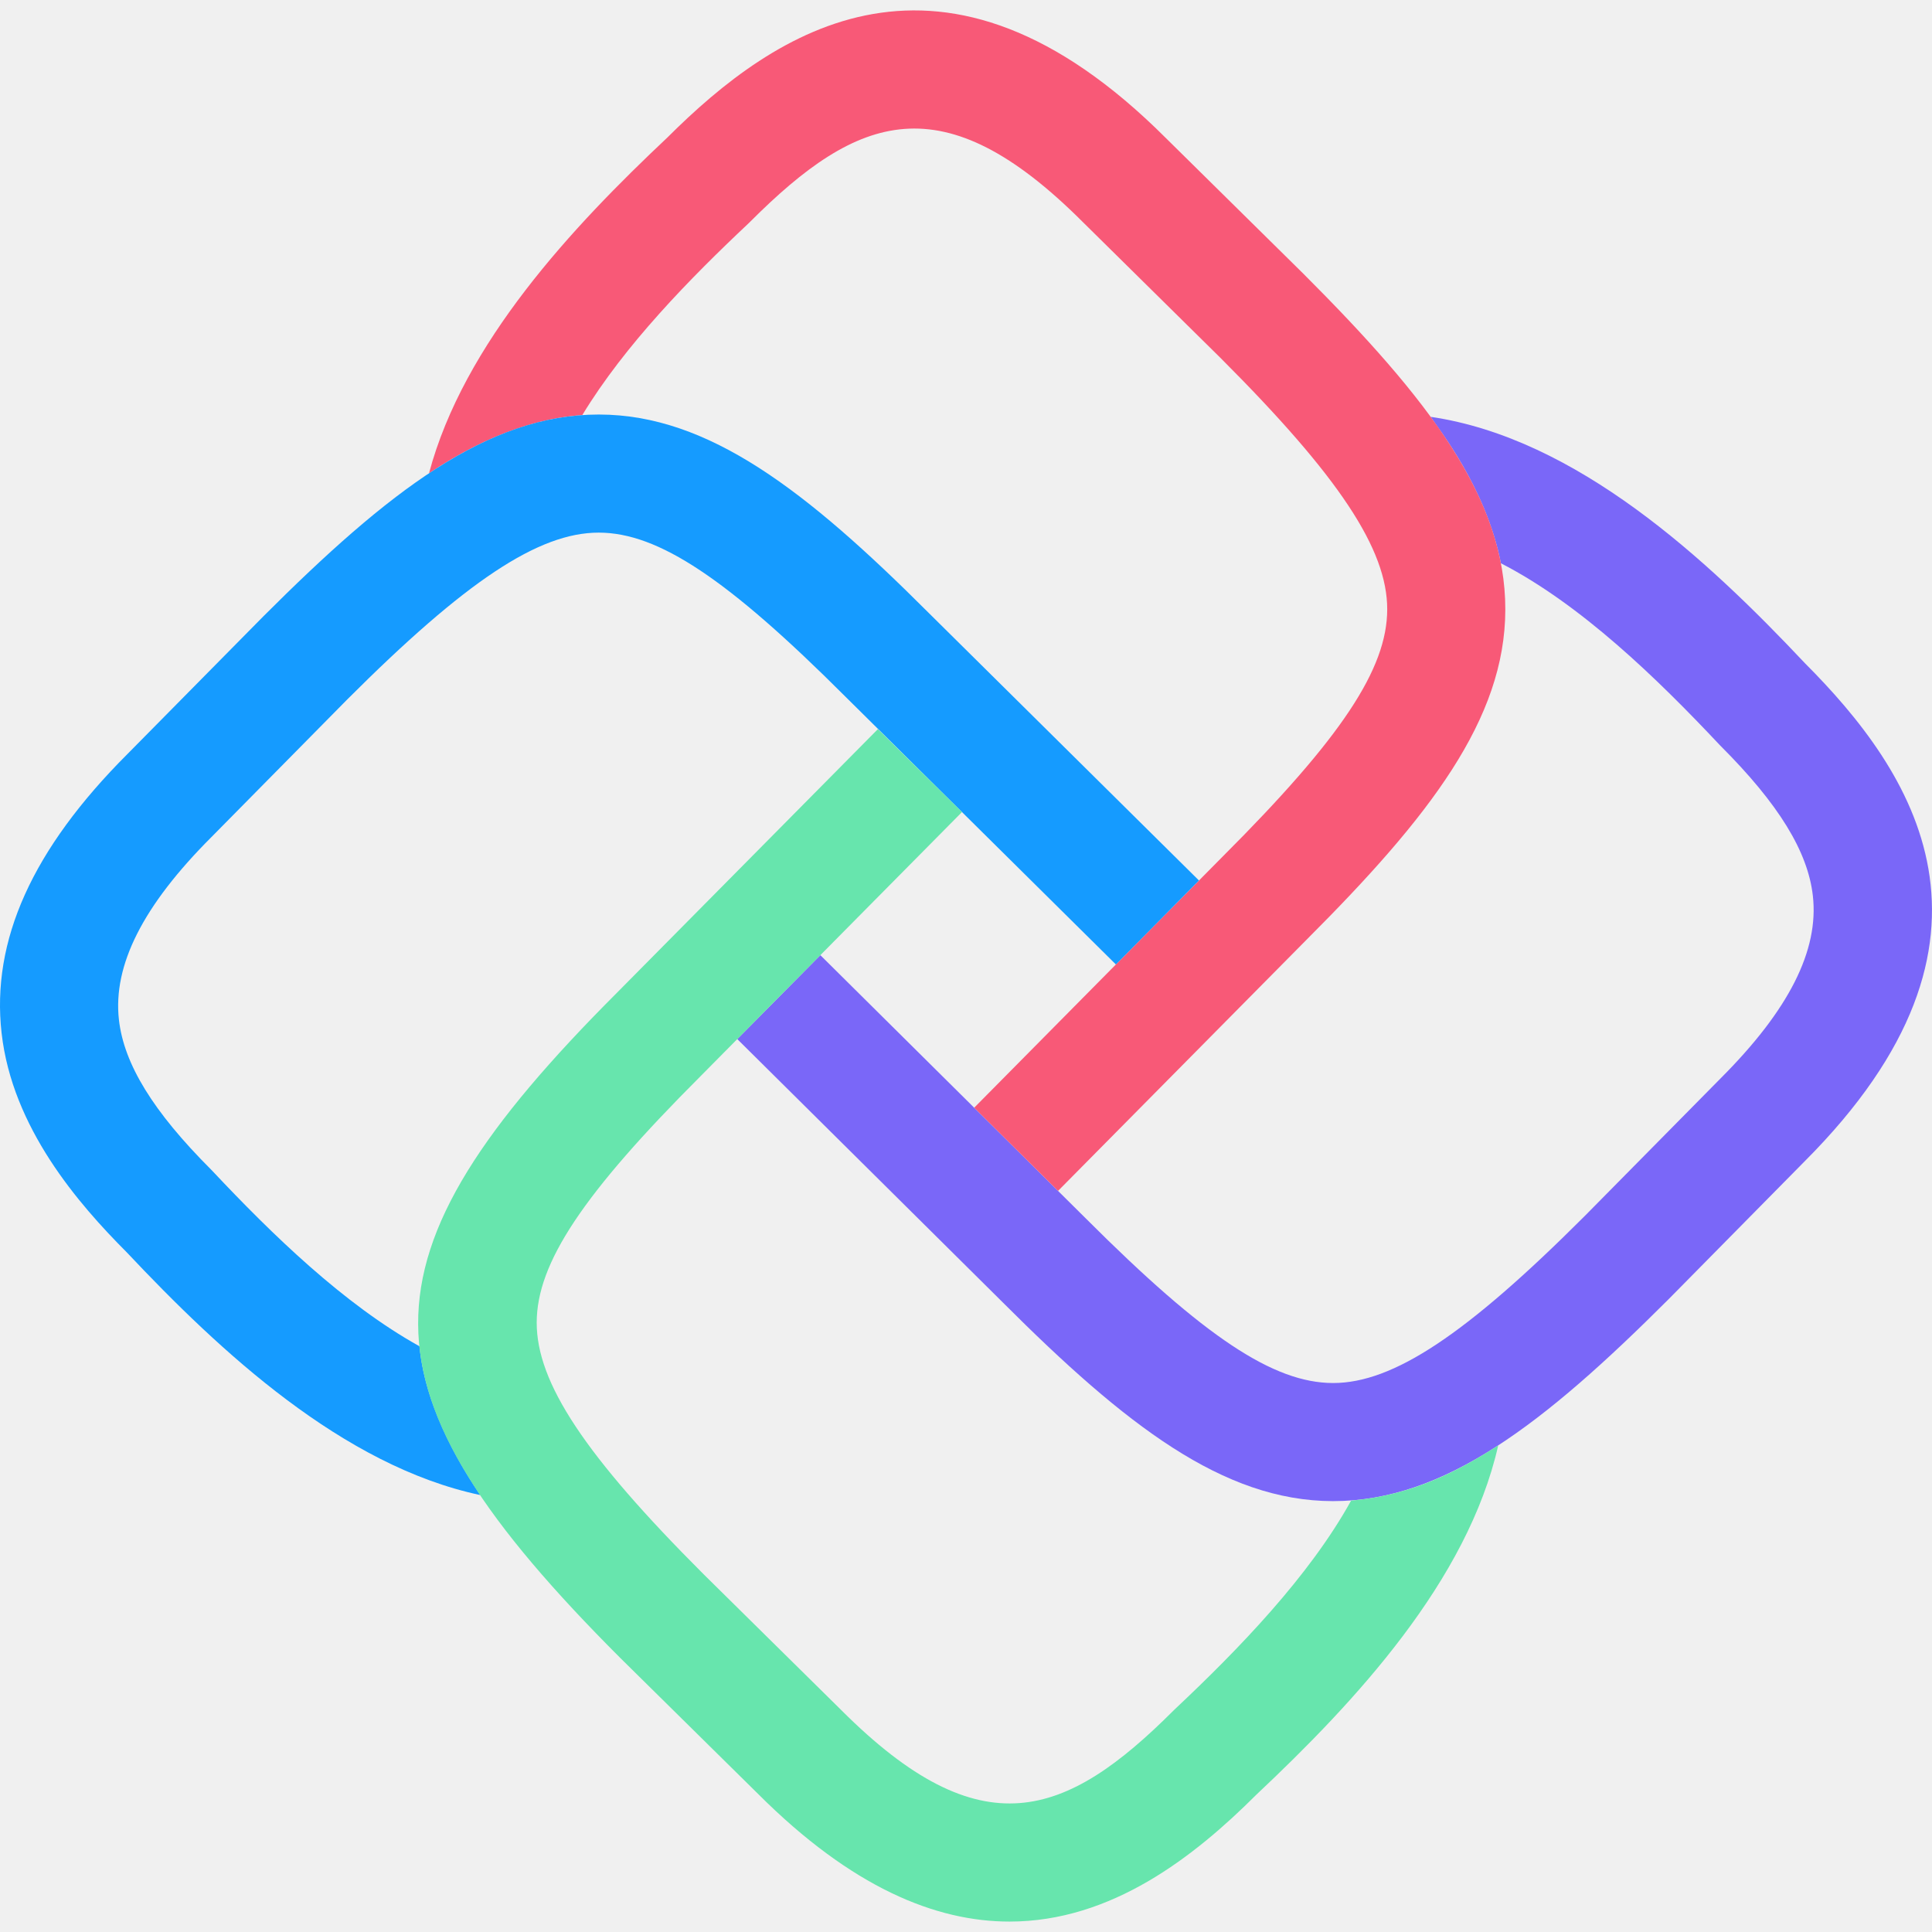
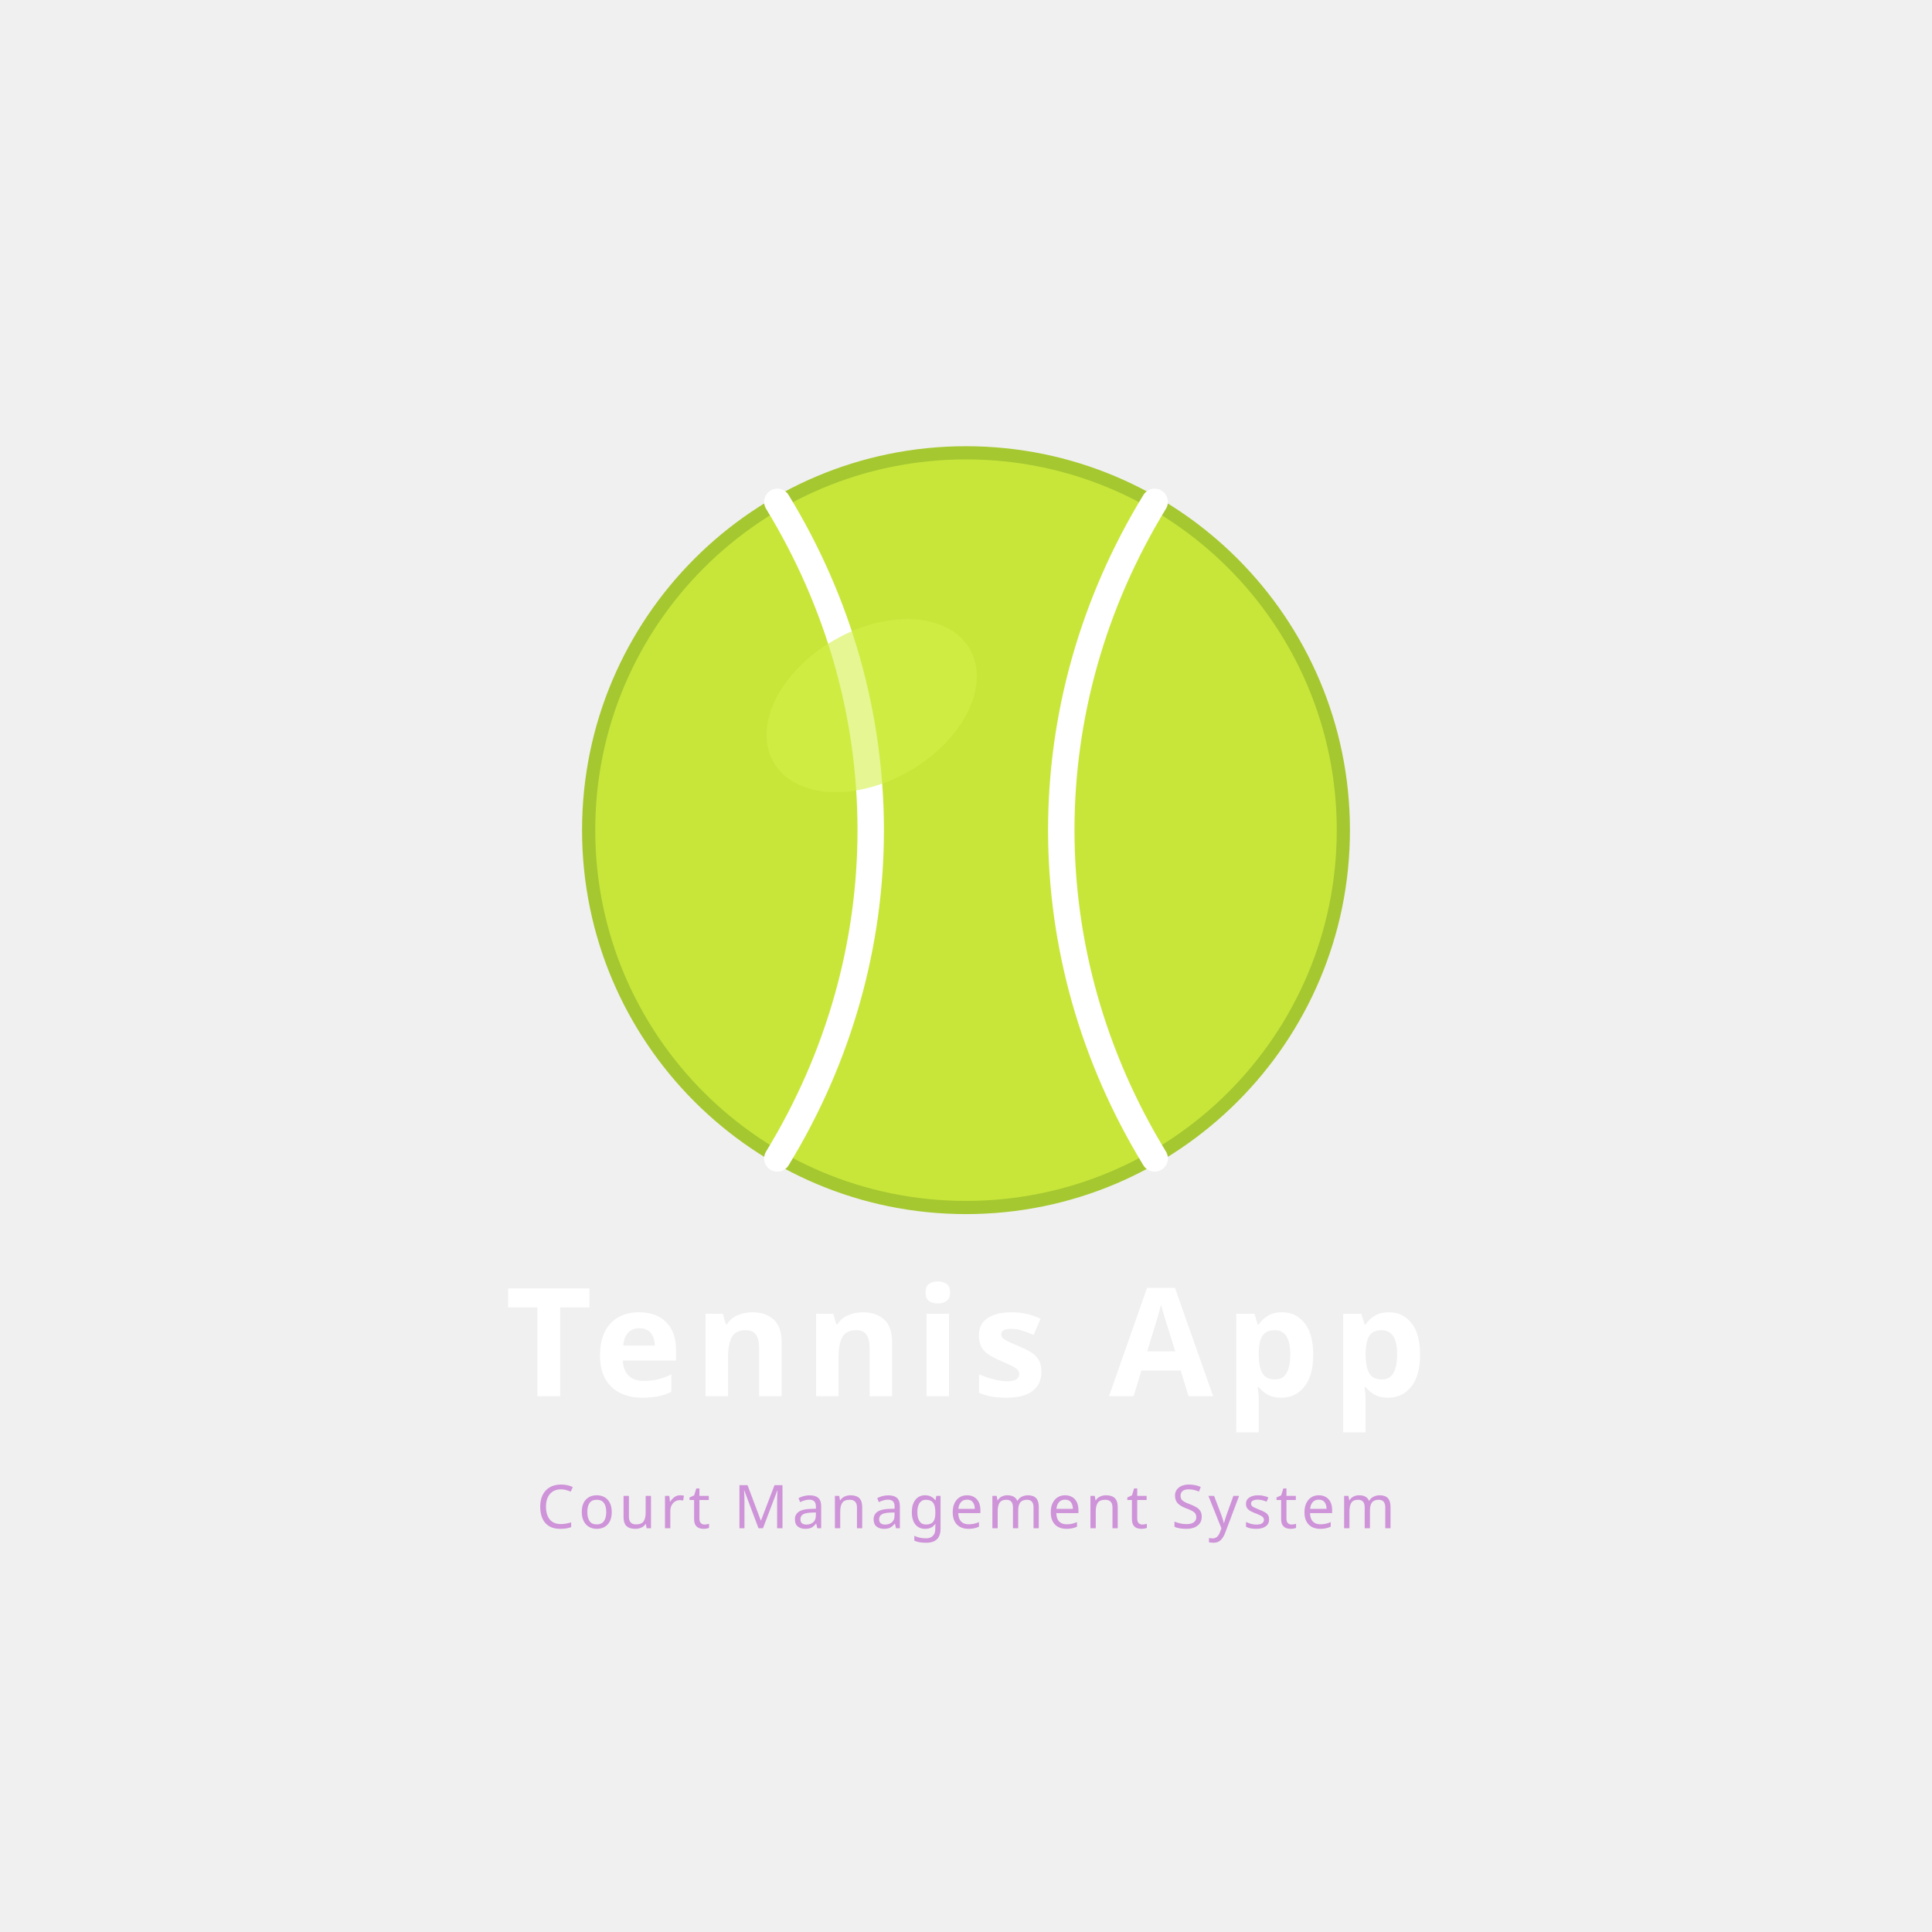
- <svg xmlns="http://www.w3.org/2000/svg" xmlns:xlink="http://www.w3.org/1999/xlink" width="450" height="450" viewBox="0 0 50.37 49.827" version="1.1" id="svg151">
-   <defs id="defs105">
-     <path id="aj28a0fd1a" d="M 1.738,0.156 3.927,2.323 2.347,3.919 0.101,1.81 Z" />
-     <path id="fdje57jgic" d="M 2.201,0.066 3.855,1.703 1.69,3.894 0.093,2.311 Z" />
-     <path id="6bg72xwlze" d="M 2.398,0.044 3.994,1.624 1.886,3.869 0.232,2.232 Z" />
-     <path id="eaqjnja8wg" d="M 1.736,0.023 3.981,2.132 2.344,3.786 0.156,1.619 Z" />
-   </defs>
-   <g fill="none" fill-rule="evenodd" id="g149" transform="translate(-2.9304427e-4,-1.6465461e-4)">
-     <g id="g147">
-       <g id="g145">
-         <path fill="#7a67f8" d="M 34.758,38.865 H 34.746 C 31.892,38.86 29.342,36.882 26.152,33.692 l -6.93,-6.873 2.166,-2.188 6.937,6.88 c 3.075,3.074 4.876,4.272 6.427,4.275 h 0.005 c 1.567,0 3.467,-1.262 6.558,-4.353 l 3.541,-3.587 c 1.784,-1.784 2.57,-3.34 2.408,-4.762 -0.13,-1.156 -0.894,-2.397 -2.401,-3.904 L 44.83,19.146 C 43.202,17.414 41.211,15.483 39.131,14.414 38.745,12.437 37.48,10.881 37.3,10.596 c 3.803,0.559 7.197,3.703 9.758,6.424 2.788,2.794 5.803,7.176 -0.018,12.996 l -3.54,3.588 c -3.251,3.25 -5.844,5.261 -8.742,5.261" id="path107" />
-         <path fill="#f85977" d="m 25.399,28.608 6.492,-6.562 c 3.076,-3.076 4.274,-4.877 4.276,-6.428 0.004,-1.567 -1.257,-3.469 -4.352,-6.563 L 28.228,5.515 C 24.58,1.867 22.369,2.699 19.561,5.507 L 19.528,5.54 c -1.54,1.448 -3.237,3.182 -4.346,5.01 -1.031,0.073 -2.361,0.424 -3.997,1.518 0.906,-3.397 3.737,-6.422 6.216,-8.755 2.794,-2.789 7.177,-5.804 12.997,0.017 l 3.588,3.54 c 3.255,3.256 5.266,5.851 5.26,8.754 -0.005,2.854 -1.982,5.404 -5.172,8.594 l -6.489,6.559 z" id="path109" />
-         <path fill="#159bff" d="M 12.522,38.707 C 8.939,37.946 5.746,34.972 3.308,32.382 2.035,31.106 0.321,29.13 0.042,26.663 c -0.274,-2.414 0.8,-4.795 3.283,-7.278 l 3.542,-3.588 c 3.25,-3.25 5.843,-5.261 8.74,-5.261 h 0.013 c 2.854,0.005 5.404,1.983 8.593,5.172 l 7.046,6.976 -2.165,2.19 -7.053,-6.983 c -3.076,-3.076 -4.876,-4.273 -6.427,-4.276 h -0.006 c -1.566,0 -3.466,1.261 -6.557,4.352 L 5.51,21.555 c -1.784,1.784 -2.57,3.34 -2.409,4.762 0.131,1.156 0.894,2.396 2.402,3.904 l 0.033,0.034 c 1.55,1.649 3.43,3.479 5.401,4.573 0.168,1.739 1.2,3.297 1.585,3.88" id="path111" />
-         <path fill="#67e5ad" d="m 26.32,49.827 c -1.925,0 -4.114,-0.886 -6.557,-3.33 l -3.588,-3.54 C 9.167,35.949 9.151,32.546 16.086,25.61 l 6.802,-6.872 2.193,2.162 -6.812,6.882 c -3.076,3.076 -4.273,4.877 -4.276,6.427 -0.003,1.568 1.258,3.47 4.352,6.563 l 3.588,3.541 c 3.646,3.647 5.858,2.816 8.666,0.008 l 0.034,-0.033 c 1.654,-1.555 3.5,-3.46 4.593,-5.437 1.661,-0.14 2.9,-0.841 3.835,-1.438 -0.8,3.537 -3.738,6.69 -6.302,9.102 -1.62,1.618 -3.777,3.312 -6.439,3.312" id="path113" />
-         <g transform="translate(21.154,18.577)" id="g120">
-           <mask id="8jptpqrneb" fill="#ffffff">
-             <use xlink:href="#aj28a0fd1a" id="use115" />
-           </mask>
-           <path d="M 0.101,1.81 1.738,0.156 3.927,2.323 2.347,3.919 Z" mask="url(#8jptpqrneb)" id="path118" />
-         </g>
-         <g transform="translate(27.404,20.981)" id="g127">
-           <mask id="b2iljpfwbd" fill="#ffffff">
-             <use xlink:href="#fdje57jgic" id="use122" />
-           </mask>
-           <path d="M 2.201,0.066 3.855,1.703 1.69,3.894 0.093,2.311 Z" mask="url(#b2iljpfwbd)" id="path125" />
-         </g>
-         <g transform="translate(18.99,24.587)" id="g134">
-           <mask id="gj70tyfpnf" fill="#ffffff">
-             <use xlink:href="#6bg72xwlze" id="use129" />
-           </mask>
-           <path d="M 1.886,3.869 0.232,2.232 2.398,0.044 3.994,1.624 Z" mask="url(#gj70tyfpnf)" id="path132" />
-         </g>
-         <g transform="translate(25.24,26.99)" id="g141">
-           <mask id="z7vhvduckh" fill="#ffffff">
-             <use xlink:href="#eaqjnja8wg" id="use136" />
-           </mask>
-           <path d="M 3.981,2.132 2.344,3.786 0.156,1.619 1.736,0.023 Z" mask="url(#z7vhvduckh)" id="path139" />
-         </g>
-       </g>
-     </g>
+ <svg xmlns="http://www.w3.org/2000/svg" width="512" height="512" viewBox="0 0 512 512">
+   <g transform="translate(256,220)">
+     <circle cx="0" cy="0" r="100" fill="#C8E63A" />
+     <circle cx="0" cy="0" r="100" fill="none" stroke="#A5C830" stroke-width="3.5" />
+     <path d="M -50,-87 C -17,-33 -17,33 -50,87" fill="none" stroke="#ffffff" stroke-width="7" stroke-linecap="round" />
+     <path d="M 50,-87 C 17,-33 17,33 50,87" fill="none" stroke="#ffffff" stroke-width="7" stroke-linecap="round" />
+     <ellipse cx="-25" cy="-33" rx="30" ry="20" fill="#D4F04A" opacity="0.6" transform="rotate(-30,-25,-33)" />
  </g>
+   <text x="256" y="370" text-anchor="middle" font-family="sans-serif" font-size="40" font-weight="bold" fill="#FFFFFF" letter-spacing="3">Tennis App</text>
+   <text x="256" y="405" text-anchor="middle" font-family="sans-serif" font-size="16" fill="#CE93D8" letter-spacing="1">Court Management System</text>
</svg>
